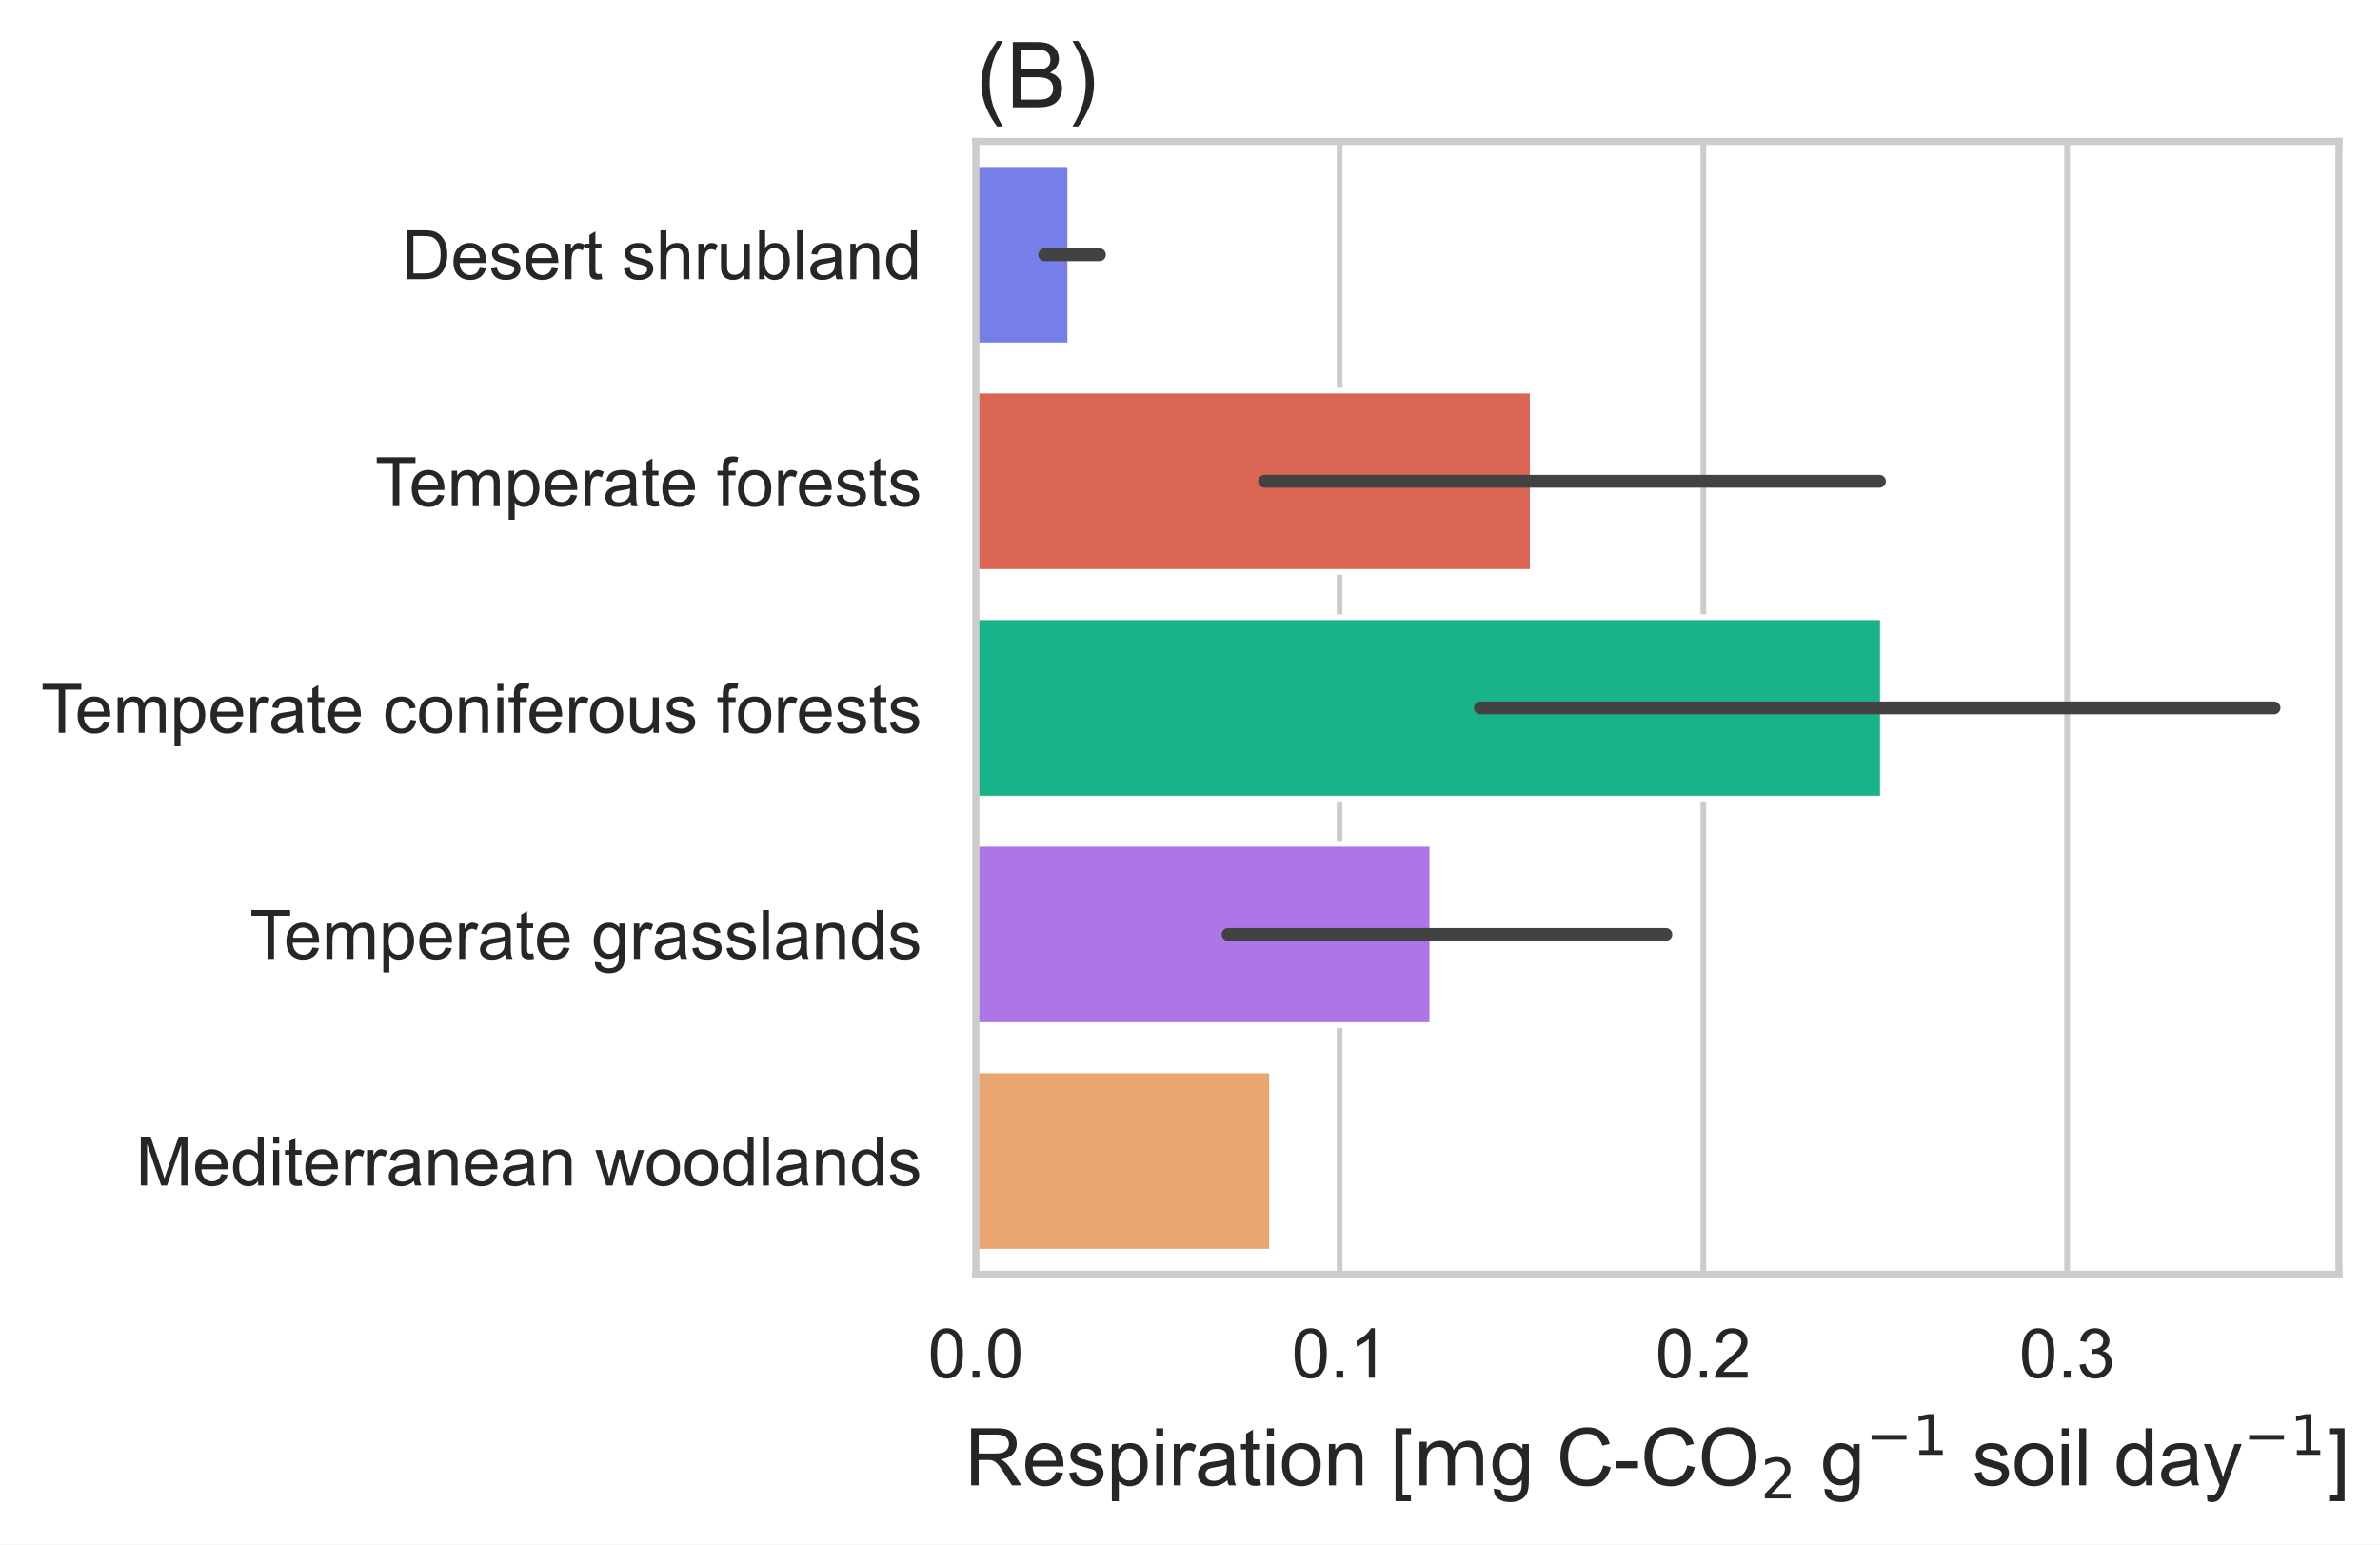
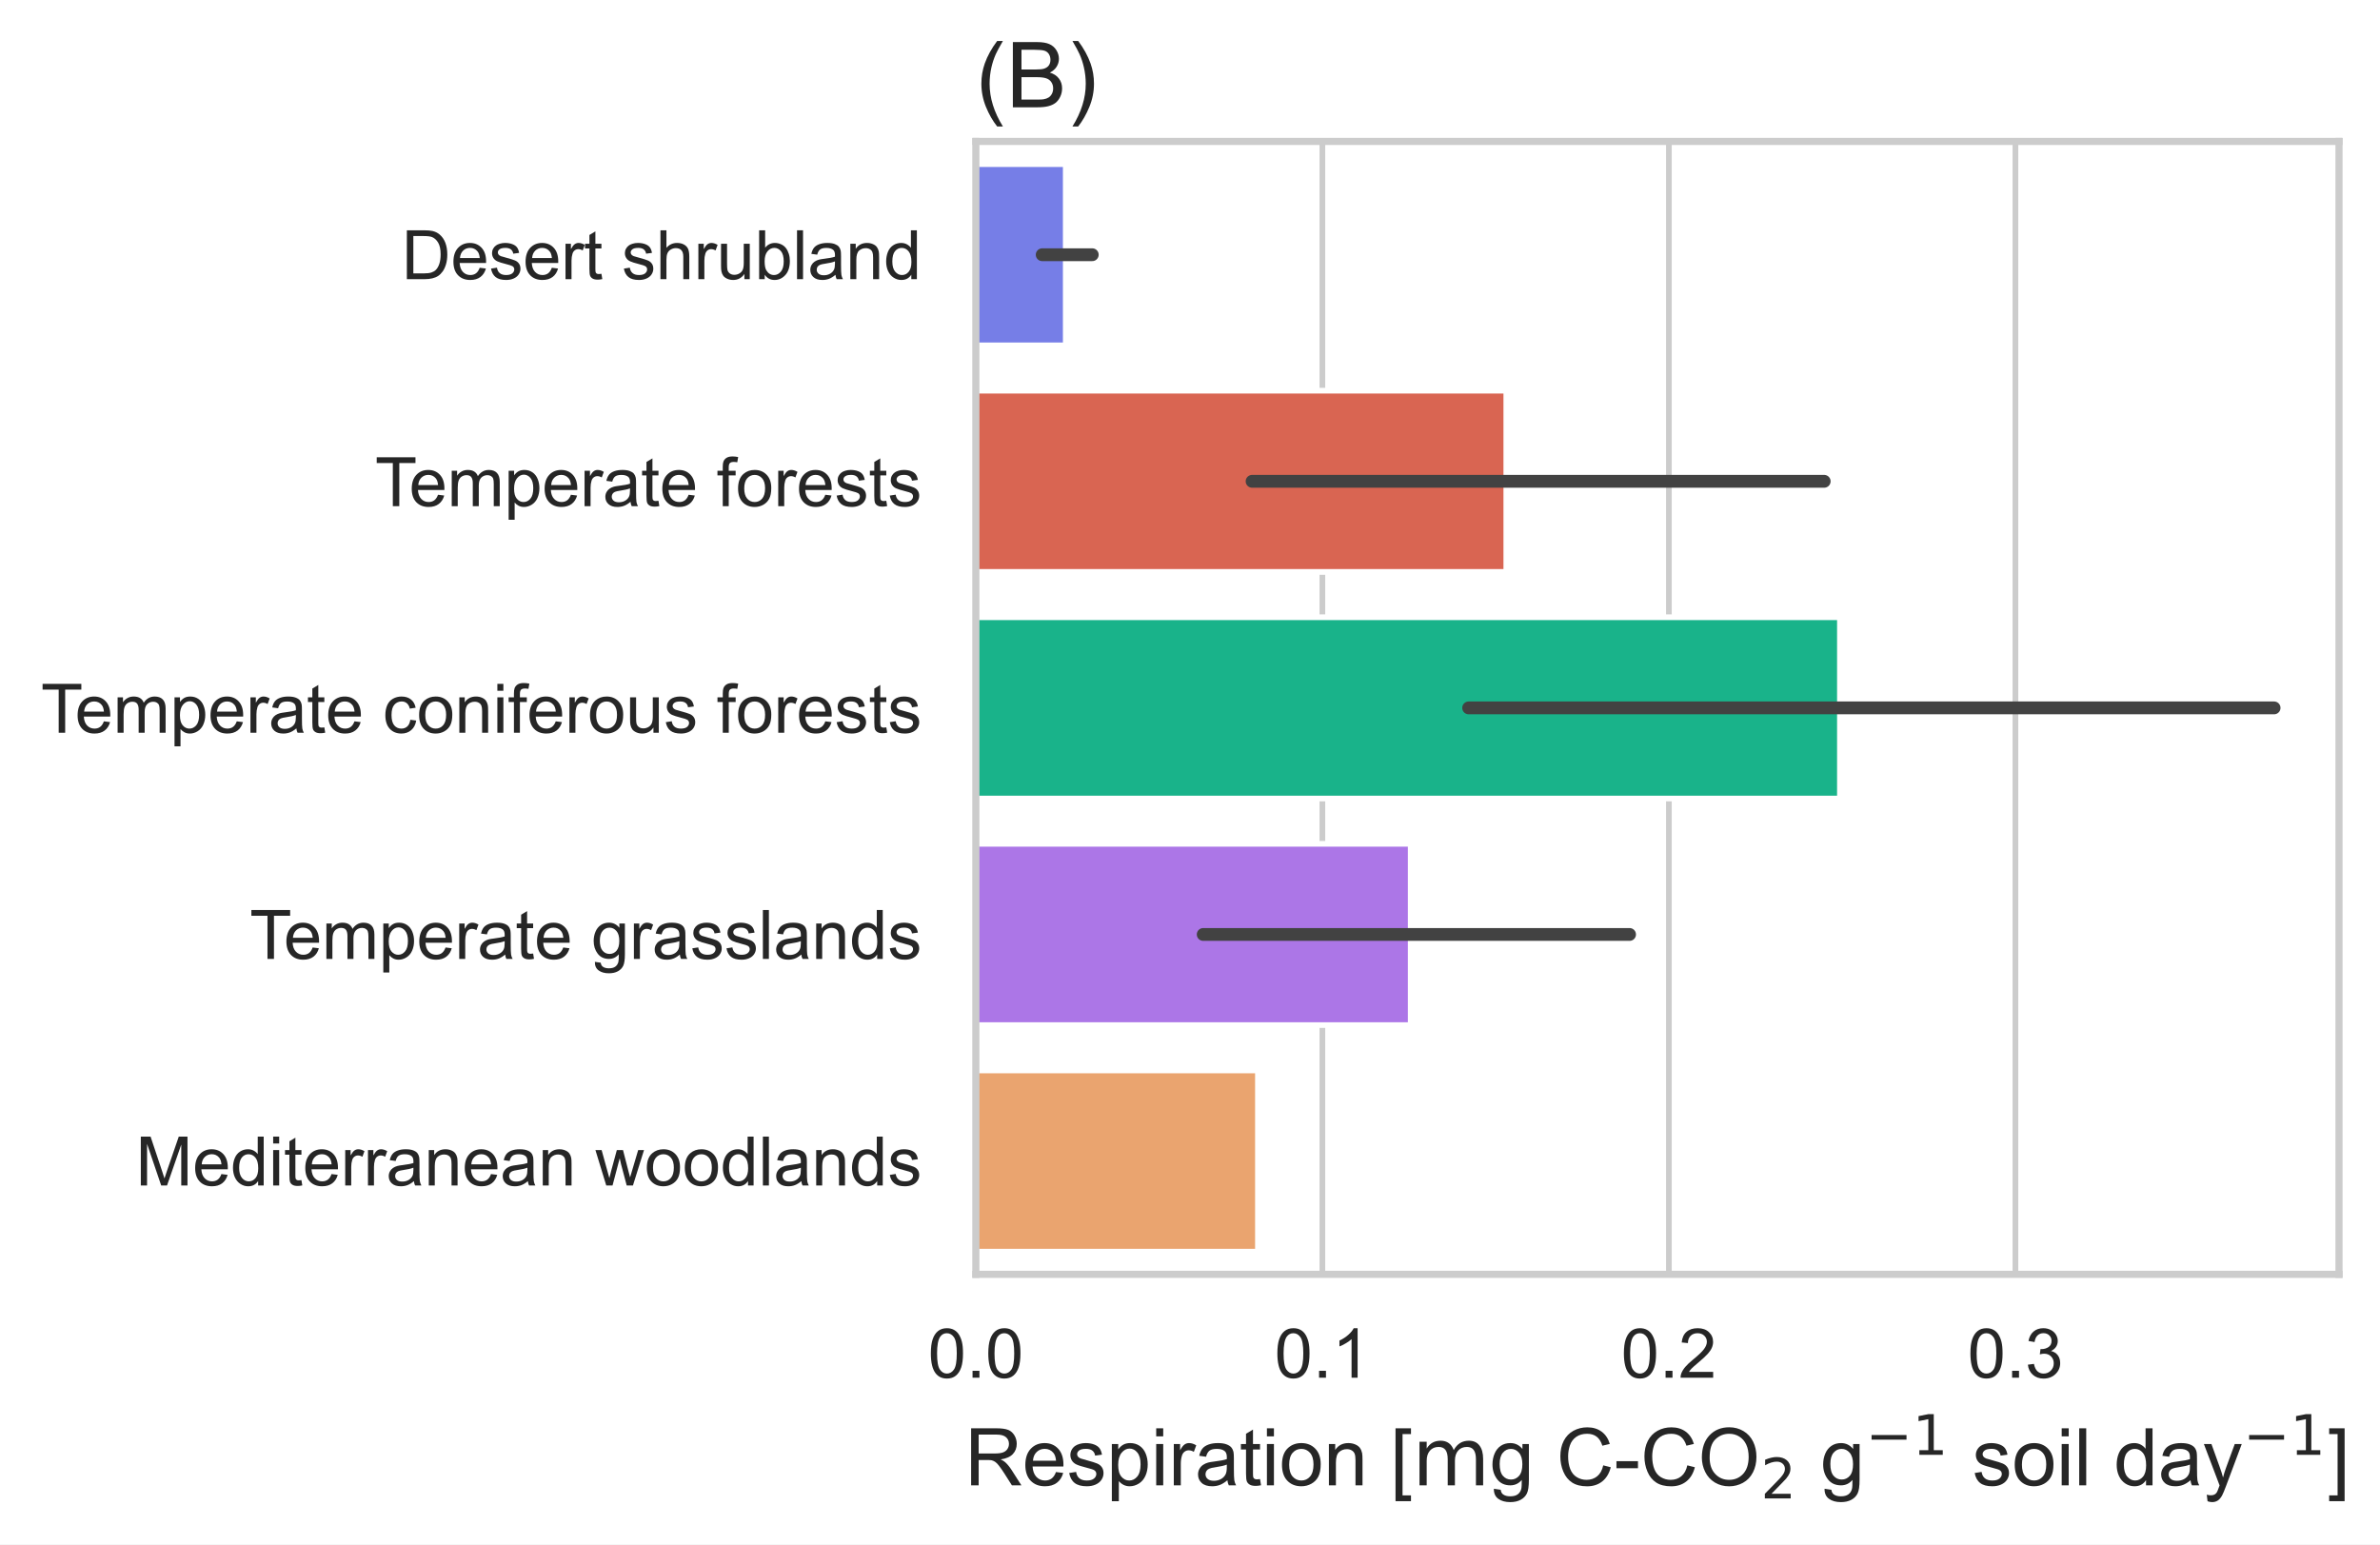
<svg xmlns="http://www.w3.org/2000/svg" xmlns:xlink="http://www.w3.org/1999/xlink" width="418.081pt" height="271.313pt" viewBox="0 0 418.081 271.313" version="1.1">
  <defs>
    <style type="text/css">*{stroke-linejoin: round; stroke-linecap: butt}</style>
  </defs>
  <g id="figure_1">
    <g id="patch_1">
      <path d="M -0 271.313  L 418.081 271.313  L 418.081 0  L -0 0  z " style="fill: #ffffff" />
    </g>
    <g id="axes_1">
      <g id="patch_2">
        <path d="M 171.423 223.868  L 410.881 223.868  L 410.881 24.848  L 171.423 24.848  z " style="fill: #ffffff" />
      </g>
      <g id="matplotlib.axis_1">
        <g id="xtick_1">
          <g id="line2d_1">
-             <path d="M 171.423 223.868  L 171.423 24.848  " clip-path="url(#p575d3b50d4)" style="fill: none; stroke: #cccccc; stroke-linecap: round" />
+             <path d="M 171.423 223.868  L 171.423 24.848  " clip-path="url(#p16a6d8fdc5)" style="fill: none; stroke: #cccccc; stroke-linecap: round" />
          </g>
          <g id="text_1">
            <g style="fill: #262626" transform="translate(163.0136 242.0285) scale(0.121 -0.121)">
              <defs>
                <path id="ArialMT-30" d="M 266 2259  Q 266 3072 433 3567  Q 600 4063 929 4331  Q 1259 4600 1759 4600  Q 2128 4600 2406 4451  Q 2684 4303 2865 4023  Q 3047 3744 3150 3342  Q 3253 2941 3253 2259  Q 3253 1453 3087 958  Q 2922 463 2592 192  Q 2263 -78 1759 -78  Q 1097 -78 719 397  Q 266 969 266 2259  z M 844 2259  Q 844 1131 1108 757  Q 1372 384 1759 384  Q 2147 384 2411 759  Q 2675 1134 2675 2259  Q 2675 3391 2411 3762  Q 2147 4134 1753 4134  Q 1366 4134 1134 3806  Q 844 3388 844 2259  z " transform="scale(0.015625)" />
                <path id="ArialMT-2e" d="M 581 0  L 581 641  L 1222 641  L 1222 0  L 581 0  z " transform="scale(0.015625)" />
              </defs>
              <use xlink:href="#ArialMT-30" />
              <use xlink:href="#ArialMT-2e" transform="translate(55.61523 0)" />
              <use xlink:href="#ArialMT-30" transform="translate(83.39844 0)" />
            </g>
          </g>
        </g>
        <g id="xtick_2">
          <g id="line2d_2">
-             <path d="M 235.321 223.868  L 235.321 24.848  " clip-path="url(#p575d3b50d4)" style="fill: none; stroke: #cccccc; stroke-linecap: round" />
+             <path d="M 232.295 223.868  L 232.295 24.848  " clip-path="url(#p16a6d8fdc5)" style="fill: none; stroke: #cccccc; stroke-linecap: round" />
          </g>
          <g id="text_2">
-             <g style="fill: #262626" transform="translate(226.9112 242.0285) scale(0.121 -0.121)">
+             <g style="fill: #262626" transform="translate(223.8852 242.0285) scale(0.121 -0.121)">
              <defs>
                <path id="ArialMT-31" d="M 2384 0  L 1822 0  L 1822 3584  Q 1619 3391 1289 3197  Q 959 3003 697 2906  L 697 3450  Q 1169 3672 1522 3987  Q 1875 4303 2022 4600  L 2384 4600  L 2384 0  z " transform="scale(0.015625)" />
              </defs>
              <use xlink:href="#ArialMT-30" />
              <use xlink:href="#ArialMT-2e" transform="translate(55.61523 0)" />
              <use xlink:href="#ArialMT-31" transform="translate(83.39844 0)" />
            </g>
          </g>
        </g>
        <g id="xtick_3">
          <g id="line2d_3">
-             <path d="M 299.218 223.868  L 299.218 24.848  " clip-path="url(#p575d3b50d4)" style="fill: none; stroke: #cccccc; stroke-linecap: round" />
+             <path d="M 293.166 223.868  L 293.166 24.848  " clip-path="url(#p16a6d8fdc5)" style="fill: none; stroke: #cccccc; stroke-linecap: round" />
          </g>
          <g id="text_3">
-             <g style="fill: #262626" transform="translate(290.8088 242.0285) scale(0.121 -0.121)">
+             <g style="fill: #262626" transform="translate(284.7569 242.0285) scale(0.121 -0.121)">
              <defs>
                <path id="ArialMT-32" d="M 3222 541  L 3222 0  L 194 0  Q 188 203 259 391  Q 375 700 629 1000  Q 884 1300 1366 1694  Q 2113 2306 2375 2664  Q 2638 3022 2638 3341  Q 2638 3675 2398 3904  Q 2159 4134 1775 4134  Q 1369 4134 1125 3890  Q 881 3647 878 3216  L 300 3275  Q 359 3922 746 4261  Q 1134 4600 1788 4600  Q 2447 4600 2831 4234  Q 3216 3869 3216 3328  Q 3216 3053 3103 2787  Q 2991 2522 2730 2228  Q 2469 1934 1863 1422  Q 1356 997 1212 845  Q 1069 694 975 541  L 3222 541  z " transform="scale(0.015625)" />
              </defs>
              <use xlink:href="#ArialMT-30" />
              <use xlink:href="#ArialMT-2e" transform="translate(55.61523 0)" />
              <use xlink:href="#ArialMT-32" transform="translate(83.39844 0)" />
            </g>
          </g>
        </g>
        <g id="xtick_4">
          <g id="line2d_4">
-             <path d="M 363.116 223.868  L 363.116 24.848  " clip-path="url(#p575d3b50d4)" style="fill: none; stroke: #cccccc; stroke-linecap: round" />
+             <path d="M 354.038 223.868  L 354.038 24.848  " clip-path="url(#p16a6d8fdc5)" style="fill: none; stroke: #cccccc; stroke-linecap: round" />
          </g>
          <g id="text_4">
-             <g style="fill: #262626" transform="translate(354.7064 242.0285) scale(0.121 -0.121)">
+             <g style="fill: #262626" transform="translate(345.6285 242.0285) scale(0.121 -0.121)">
              <defs>
                <path id="ArialMT-33" d="M 269 1209  L 831 1284  Q 928 806 1161 595  Q 1394 384 1728 384  Q 2125 384 2398 659  Q 2672 934 2672 1341  Q 2672 1728 2419 1979  Q 2166 2231 1775 2231  Q 1616 2231 1378 2169  L 1441 2663  Q 1497 2656 1531 2656  Q 1891 2656 2178 2843  Q 2466 3031 2466 3422  Q 2466 3731 2256 3934  Q 2047 4138 1716 4138  Q 1388 4138 1169 3931  Q 950 3725 888 3313  L 325 3413  Q 428 3978 793 4289  Q 1159 4600 1703 4600  Q 2078 4600 2393 4439  Q 2709 4278 2876 4000  Q 3044 3722 3044 3409  Q 3044 3113 2884 2869  Q 2725 2625 2413 2481  Q 2819 2388 3044 2092  Q 3269 1797 3269 1353  Q 3269 753 2831 336  Q 2394 -81 1725 -81  Q 1122 -81 723 278  Q 325 638 269 1209  z " transform="scale(0.015625)" />
              </defs>
              <use xlink:href="#ArialMT-30" />
              <use xlink:href="#ArialMT-2e" transform="translate(55.61523 0)" />
              <use xlink:href="#ArialMT-33" transform="translate(83.39844 0)" />
            </g>
          </g>
        </g>
        <g id="text_5">
          <g style="fill: #262626" transform="translate(169.4921 261.0333) scale(0.14 -0.14)">
            <defs>
              <path id="ArialMT-52" d="M 503 0  L 503 4581  L 2534 4581  Q 3147 4581 3465 4457  Q 3784 4334 3975 4021  Q 4166 3709 4166 3331  Q 4166 2844 3850 2509  Q 3534 2175 2875 2084  Q 3116 1969 3241 1856  Q 3506 1613 3744 1247  L 4541 0  L 3778 0  L 3172 953  Q 2906 1366 2734 1584  Q 2563 1803 2427 1890  Q 2291 1978 2150 2013  Q 2047 2034 1813 2034  L 1109 2034  L 1109 0  L 503 0  z M 1109 2559  L 2413 2559  Q 2828 2559 3062 2645  Q 3297 2731 3419 2920  Q 3541 3109 3541 3331  Q 3541 3656 3305 3865  Q 3069 4075 2559 4075  L 1109 4075  L 1109 2559  z " transform="scale(0.015625)" />
              <path id="ArialMT-65" d="M 2694 1069  L 3275 997  Q 3138 488 2766 206  Q 2394 -75 1816 -75  Q 1088 -75 661 373  Q 234 822 234 1631  Q 234 2469 665 2931  Q 1097 3394 1784 3394  Q 2450 3394 2872 2941  Q 3294 2488 3294 1666  Q 3294 1616 3291 1516  L 816 1516  Q 847 969 1125 678  Q 1403 388 1819 388  Q 2128 388 2347 550  Q 2566 713 2694 1069  z M 847 1978  L 2700 1978  Q 2663 2397 2488 2606  Q 2219 2931 1791 2931  Q 1403 2931 1139 2672  Q 875 2413 847 1978  z " transform="scale(0.015625)" />
              <path id="ArialMT-73" d="M 197 991  L 753 1078  Q 800 744 1014 566  Q 1228 388 1613 388  Q 2000 388 2187 545  Q 2375 703 2375 916  Q 2375 1106 2209 1216  Q 2094 1291 1634 1406  Q 1016 1563 777 1677  Q 538 1791 414 1992  Q 291 2194 291 2438  Q 291 2659 392 2848  Q 494 3038 669 3163  Q 800 3259 1026 3326  Q 1253 3394 1513 3394  Q 1903 3394 2198 3281  Q 2494 3169 2634 2976  Q 2775 2784 2828 2463  L 2278 2388  Q 2241 2644 2061 2787  Q 1881 2931 1553 2931  Q 1166 2931 1000 2803  Q 834 2675 834 2503  Q 834 2394 903 2306  Q 972 2216 1119 2156  Q 1203 2125 1616 2013  Q 2213 1853 2448 1751  Q 2684 1650 2818 1456  Q 2953 1263 2953 975  Q 2953 694 2789 445  Q 2625 197 2315 61  Q 2006 -75 1616 -75  Q 969 -75 630 194  Q 291 463 197 991  z " transform="scale(0.015625)" />
              <path id="ArialMT-70" d="M 422 -1272  L 422 3319  L 934 3319  L 934 2888  Q 1116 3141 1344 3267  Q 1572 3394 1897 3394  Q 2322 3394 2647 3175  Q 2972 2956 3137 2557  Q 3303 2159 3303 1684  Q 3303 1175 3120 767  Q 2938 359 2589 142  Q 2241 -75 1856 -75  Q 1575 -75 1351 44  Q 1128 163 984 344  L 984 -1272  L 422 -1272  z M 931 1641  Q 931 1000 1190 694  Q 1450 388 1819 388  Q 2194 388 2461 705  Q 2728 1022 2728 1688  Q 2728 2322 2467 2637  Q 2206 2953 1844 2953  Q 1484 2953 1207 2617  Q 931 2281 931 1641  z " transform="scale(0.015625)" />
              <path id="ArialMT-69" d="M 425 3934  L 425 4581  L 988 4581  L 988 3934  L 425 3934  z M 425 0  L 425 3319  L 988 3319  L 988 0  L 425 0  z " transform="scale(0.015625)" />
              <path id="ArialMT-72" d="M 416 0  L 416 3319  L 922 3319  L 922 2816  Q 1116 3169 1280 3281  Q 1444 3394 1641 3394  Q 1925 3394 2219 3213  L 2025 2691  Q 1819 2813 1613 2813  Q 1428 2813 1281 2702  Q 1134 2591 1072 2394  Q 978 2094 978 1738  L 978 0  L 416 0  z " transform="scale(0.015625)" />
              <path id="ArialMT-61" d="M 2588 409  Q 2275 144 1986 34  Q 1697 -75 1366 -75  Q 819 -75 525 192  Q 231 459 231 875  Q 231 1119 342 1320  Q 453 1522 633 1644  Q 813 1766 1038 1828  Q 1203 1872 1538 1913  Q 2219 1994 2541 2106  Q 2544 2222 2544 2253  Q 2544 2597 2384 2738  Q 2169 2928 1744 2928  Q 1347 2928 1158 2789  Q 969 2650 878 2297  L 328 2372  Q 403 2725 575 2942  Q 747 3159 1072 3276  Q 1397 3394 1825 3394  Q 2250 3394 2515 3294  Q 2781 3194 2906 3042  Q 3031 2891 3081 2659  Q 3109 2516 3109 2141  L 3109 1391  Q 3109 606 3145 398  Q 3181 191 3288 0  L 2700 0  Q 2613 175 2588 409  z M 2541 1666  Q 2234 1541 1622 1453  Q 1275 1403 1131 1340  Q 988 1278 909 1158  Q 831 1038 831 891  Q 831 666 1001 516  Q 1172 366 1500 366  Q 1825 366 2078 508  Q 2331 650 2450 897  Q 2541 1088 2541 1459  L 2541 1666  z " transform="scale(0.015625)" />
              <path id="ArialMT-74" d="M 1650 503  L 1731 6  Q 1494 -44 1306 -44  Q 1000 -44 831 53  Q 663 150 594 308  Q 525 466 525 972  L 525 2881  L 113 2881  L 113 3319  L 525 3319  L 525 4141  L 1084 4478  L 1084 3319  L 1650 3319  L 1650 2881  L 1084 2881  L 1084 941  Q 1084 700 1114 631  Q 1144 563 1211 522  Q 1278 481 1403 481  Q 1497 481 1650 503  z " transform="scale(0.015625)" />
              <path id="ArialMT-6f" d="M 213 1659  Q 213 2581 725 3025  Q 1153 3394 1769 3394  Q 2453 3394 2887 2945  Q 3322 2497 3322 1706  Q 3322 1066 3130 698  Q 2938 331 2570 128  Q 2203 -75 1769 -75  Q 1072 -75 642 372  Q 213 819 213 1659  z M 791 1659  Q 791 1022 1069 705  Q 1347 388 1769 388  Q 2188 388 2466 706  Q 2744 1025 2744 1678  Q 2744 2294 2464 2611  Q 2184 2928 1769 2928  Q 1347 2928 1069 2612  Q 791 2297 791 1659  z " transform="scale(0.015625)" />
              <path id="ArialMT-6e" d="M 422 0  L 422 3319  L 928 3319  L 928 2847  Q 1294 3394 1984 3394  Q 2284 3394 2536 3286  Q 2788 3178 2913 3003  Q 3038 2828 3088 2588  Q 3119 2431 3119 2041  L 3119 0  L 2556 0  L 2556 2019  Q 2556 2363 2490 2533  Q 2425 2703 2258 2804  Q 2091 2906 1866 2906  Q 1506 2906 1245 2678  Q 984 2450 984 1813  L 984 0  L 422 0  z " transform="scale(0.015625)" />
              <path id="ArialMT-20" transform="scale(0.015625)" />
              <path id="ArialMT-5b" d="M 434 -1272  L 434 4581  L 1675 4581  L 1675 4116  L 997 4116  L 997 -806  L 1675 -806  L 1675 -1272  L 434 -1272  z " transform="scale(0.015625)" />
              <path id="DejaVuSans-6d" d="M 3328 2828  Q 3544 3216 3844 3400  Q 4144 3584 4550 3584  Q 5097 3584 5394 3201  Q 5691 2819 5691 2113  L 5691 0  L 5113 0  L 5113 2094  Q 5113 2597 4934 2840  Q 4756 3084 4391 3084  Q 3944 3084 3684 2787  Q 3425 2491 3425 1978  L 3425 0  L 2847 0  L 2847 2094  Q 2847 2600 2669 2842  Q 2491 3084 2119 3084  Q 1678 3084 1418 2786  Q 1159 2488 1159 1978  L 1159 0  L 581 0  L 581 3500  L 1159 3500  L 1159 2956  Q 1356 3278 1631 3431  Q 1906 3584 2284 3584  Q 2666 3584 2933 3390  Q 3200 3197 3328 2828  z " transform="scale(0.015625)" />
              <path id="ArialMT-67" d="M 319 -275  L 866 -356  Q 900 -609 1056 -725  Q 1266 -881 1628 -881  Q 2019 -881 2231 -725  Q 2444 -569 2519 -288  Q 2563 -116 2559 434  Q 2191 0 1641 0  Q 956 0 581 494  Q 206 988 206 1678  Q 206 2153 378 2554  Q 550 2956 876 3175  Q 1203 3394 1644 3394  Q 2231 3394 2613 2919  L 2613 3319  L 3131 3319  L 3131 450  Q 3131 -325 2973 -648  Q 2816 -972 2473 -1159  Q 2131 -1347 1631 -1347  Q 1038 -1347 672 -1080  Q 306 -813 319 -275  z M 784 1719  Q 784 1066 1043 766  Q 1303 466 1694 466  Q 2081 466 2343 764  Q 2606 1063 2606 1700  Q 2606 2309 2336 2618  Q 2066 2928 1684 2928  Q 1309 2928 1046 2623  Q 784 2319 784 1719  z " transform="scale(0.015625)" />
              <path id="ArialMT-43" d="M 3763 1606  L 4369 1453  Q 4178 706 3683 314  Q 3188 -78 2472 -78  Q 1731 -78 1267 223  Q 803 525 561 1097  Q 319 1669 319 2325  Q 319 3041 592 3573  Q 866 4106 1370 4382  Q 1875 4659 2481 4659  Q 3169 4659 3637 4309  Q 4106 3959 4291 3325  L 3694 3184  Q 3534 3684 3231 3912  Q 2928 4141 2469 4141  Q 1941 4141 1586 3887  Q 1231 3634 1087 3207  Q 944 2781 944 2328  Q 944 1744 1114 1308  Q 1284 872 1643 656  Q 2003 441 2422 441  Q 2931 441 3284 734  Q 3638 1028 3763 1606  z " transform="scale(0.015625)" />
              <path id="ArialMT-2d" d="M 203 1375  L 203 1941  L 1931 1941  L 1931 1375  L 203 1375  z " transform="scale(0.015625)" />
              <path id="ArialMT-4f" d="M 309 2231  Q 309 3372 921 4017  Q 1534 4663 2503 4663  Q 3138 4663 3647 4359  Q 4156 4056 4423 3514  Q 4691 2972 4691 2284  Q 4691 1588 4409 1038  Q 4128 488 3612 205  Q 3097 -78 2500 -78  Q 1853 -78 1343 234  Q 834 547 571 1087  Q 309 1628 309 2231  z M 934 2222  Q 934 1394 1379 917  Q 1825 441 2497 441  Q 3181 441 3623 922  Q 4066 1403 4066 2288  Q 4066 2847 3877 3264  Q 3688 3681 3323 3911  Q 2959 4141 2506 4141  Q 1863 4141 1398 3698  Q 934 3256 934 2222  z " transform="scale(0.015625)" />
              <path id="DejaVuSans-32" d="M 1228 531  L 3431 531  L 3431 0  L 469 0  L 469 531  Q 828 903 1448 1529  Q 2069 2156 2228 2338  Q 2531 2678 2651 2914  Q 2772 3150 2772 3378  Q 2772 3750 2511 3984  Q 2250 4219 1831 4219  Q 1534 4219 1204 4116  Q 875 4013 500 3803  L 500 4441  Q 881 4594 1212 4672  Q 1544 4750 1819 4750  Q 2544 4750 2975 4387  Q 3406 4025 3406 3419  Q 3406 3131 3298 2873  Q 3191 2616 2906 2266  Q 2828 2175 2409 1742  Q 1991 1309 1228 531  z " transform="scale(0.015625)" />
              <path id="DejaVuSans-2212" d="M 678 2272  L 4684 2272  L 4684 1741  L 678 1741  L 678 2272  z " transform="scale(0.015625)" />
              <path id="DejaVuSans-31" d="M 794 531  L 1825 531  L 1825 4091  L 703 3866  L 703 4441  L 1819 4666  L 2450 4666  L 2450 531  L 3481 531  L 3481 0  L 794 0  L 794 531  z " transform="scale(0.015625)" />
              <path id="ArialMT-6c" d="M 409 0  L 409 4581  L 972 4581  L 972 0  L 409 0  z " transform="scale(0.015625)" />
              <path id="ArialMT-64" d="M 2575 0  L 2575 419  Q 2259 -75 1647 -75  Q 1250 -75 917 144  Q 584 363 401 755  Q 219 1147 219 1656  Q 219 2153 384 2558  Q 550 2963 881 3178  Q 1213 3394 1622 3394  Q 1922 3394 2156 3267  Q 2391 3141 2538 2938  L 2538 4581  L 3097 4581  L 3097 0  L 2575 0  z M 797 1656  Q 797 1019 1065 703  Q 1334 388 1700 388  Q 2069 388 2326 689  Q 2584 991 2584 1609  Q 2584 2291 2321 2609  Q 2059 2928 1675 2928  Q 1300 2928 1048 2622  Q 797 2316 797 1656  z " transform="scale(0.015625)" />
              <path id="ArialMT-79" d="M 397 -1278  L 334 -750  Q 519 -800 656 -800  Q 844 -800 956 -737  Q 1069 -675 1141 -563  Q 1194 -478 1313 -144  Q 1328 -97 1363 -6  L 103 3319  L 709 3319  L 1400 1397  Q 1534 1031 1641 628  Q 1738 1016 1872 1384  L 2581 3319  L 3144 3319  L 1881 -56  Q 1678 -603 1566 -809  Q 1416 -1088 1222 -1217  Q 1028 -1347 759 -1347  Q 597 -1347 397 -1278  z " transform="scale(0.015625)" />
              <path id="ArialMT-5d" d="M 1363 -1272  L 122 -1272  L 122 -806  L 800 -806  L 800 4116  L 122 4116  L 122 4581  L 1363 4581  L 1363 -1272  z " transform="scale(0.015625)" />
            </defs>
            <use xlink:href="#ArialMT-52" transform="translate(0 0.684375)" />
            <use xlink:href="#ArialMT-65" transform="translate(72.2168 0.684375)" />
            <use xlink:href="#ArialMT-73" transform="translate(127.832 0.684375)" />
            <use xlink:href="#ArialMT-70" transform="translate(177.832 0.684375)" />
            <use xlink:href="#ArialMT-69" transform="translate(233.4473 0.684375)" />
            <use xlink:href="#ArialMT-72" transform="translate(255.6641 0.684375)" />
            <use xlink:href="#ArialMT-61" transform="translate(288.9648 0.684375)" />
            <use xlink:href="#ArialMT-74" transform="translate(344.5801 0.684375)" />
            <use xlink:href="#ArialMT-69" transform="translate(372.3633 0.684375)" />
            <use xlink:href="#ArialMT-6f" transform="translate(394.5801 0.684375)" />
            <use xlink:href="#ArialMT-6e" transform="translate(450.1953 0.684375)" />
            <use xlink:href="#ArialMT-20" transform="translate(505.8105 0.684375)" />
            <use xlink:href="#ArialMT-5b" transform="translate(533.5938 0.684375)" />
            <use xlink:href="#DejaVuSans-6d" transform="translate(561.377 0.684375)" />
            <use xlink:href="#ArialMT-67" transform="translate(658.7891 0.684375)" />
            <use xlink:href="#ArialMT-20" transform="translate(714.4043 0.684375)" />
            <use xlink:href="#ArialMT-43" transform="translate(742.1875 0.684375)" />
            <use xlink:href="#ArialMT-2d" transform="translate(814.4043 0.684375)" />
            <use xlink:href="#ArialMT-43" transform="translate(847.7051 0.684375)" />
            <use xlink:href="#ArialMT-4f" transform="translate(919.9219 0.684375)" />
            <use xlink:href="#DejaVuSans-32" transform="translate(998.6621 -15.72188) scale(0.7)" />
            <use xlink:href="#ArialMT-20" transform="translate(1045.933 0.684375)" />
            <use xlink:href="#ArialMT-67" transform="translate(1073.716 0.684375)" />
            <use xlink:href="#DejaVuSans-2212" transform="translate(1130.288 38.96563) scale(0.7)" />
            <use xlink:href="#DejaVuSans-31" transform="translate(1188.94 38.96563) scale(0.7)" />
            <use xlink:href="#ArialMT-20" transform="translate(1236.211 0.684375)" />
            <use xlink:href="#ArialMT-73" transform="translate(1263.994 0.684375)" />
            <use xlink:href="#ArialMT-6f" transform="translate(1313.994 0.684375)" />
            <use xlink:href="#ArialMT-69" transform="translate(1369.609 0.684375)" />
            <use xlink:href="#ArialMT-6c" transform="translate(1391.826 0.684375)" />
            <use xlink:href="#ArialMT-20" transform="translate(1414.043 0.684375)" />
            <use xlink:href="#ArialMT-64" transform="translate(1441.826 0.684375)" />
            <use xlink:href="#ArialMT-61" transform="translate(1497.441 0.684375)" />
            <use xlink:href="#ArialMT-79" transform="translate(1553.057 0.684375)" />
            <use xlink:href="#DejaVuSans-2212" transform="translate(1604.014 38.96563) scale(0.7)" />
            <use xlink:href="#DejaVuSans-31" transform="translate(1662.666 38.96563) scale(0.7)" />
            <use xlink:href="#ArialMT-5d" transform="translate(1709.937 0.684375)" />
          </g>
        </g>
      </g>
      <g id="matplotlib.axis_2">
        <g id="ytick_1">
          <g id="text_6">
            <g style="fill: #262626" transform="translate(70.54688 49.04419) scale(0.12 -0.12)">
              <defs>
                <path id="ArialMT-44" d="M 494 0  L 494 4581  L 2072 4581  Q 2606 4581 2888 4516  Q 3281 4425 3559 4188  Q 3922 3881 4101 3404  Q 4281 2928 4281 2316  Q 4281 1794 4159 1391  Q 4038 988 3847 723  Q 3656 459 3429 307  Q 3203 156 2883 78  Q 2563 0 2147 0  L 494 0  z M 1100 541  L 2078 541  Q 2531 541 2789 625  Q 3047 709 3200 863  Q 3416 1078 3536 1442  Q 3656 1806 3656 2325  Q 3656 3044 3420 3430  Q 3184 3816 2847 3947  Q 2603 4041 2063 4041  L 1100 4041  L 1100 541  z " transform="scale(0.015625)" />
                <path id="ArialMT-68" d="M 422 0  L 422 4581  L 984 4581  L 984 2938  Q 1378 3394 1978 3394  Q 2347 3394 2619 3248  Q 2891 3103 3008 2847  Q 3125 2591 3125 2103  L 3125 0  L 2563 0  L 2563 2103  Q 2563 2525 2380 2717  Q 2197 2909 1863 2909  Q 1613 2909 1392 2779  Q 1172 2650 1078 2428  Q 984 2206 984 1816  L 984 0  L 422 0  z " transform="scale(0.015625)" />
                <path id="ArialMT-75" d="M 2597 0  L 2597 488  Q 2209 -75 1544 -75  Q 1250 -75 995 37  Q 741 150 617 320  Q 494 491 444 738  Q 409 903 409 1263  L 409 3319  L 972 3319  L 972 1478  Q 972 1038 1006 884  Q 1059 663 1231 536  Q 1403 409 1656 409  Q 1909 409 2131 539  Q 2353 669 2445 892  Q 2538 1116 2538 1541  L 2538 3319  L 3100 3319  L 3100 0  L 2597 0  z " transform="scale(0.015625)" />
                <path id="ArialMT-62" d="M 941 0  L 419 0  L 419 4581  L 981 4581  L 981 2947  Q 1338 3394 1891 3394  Q 2197 3394 2470 3270  Q 2744 3147 2920 2923  Q 3097 2700 3197 2384  Q 3297 2069 3297 1709  Q 3297 856 2875 390  Q 2453 -75 1863 -75  Q 1275 -75 941 416  L 941 0  z M 934 1684  Q 934 1088 1097 822  Q 1363 388 1816 388  Q 2184 388 2453 708  Q 2722 1028 2722 1663  Q 2722 2313 2464 2622  Q 2206 2931 1841 2931  Q 1472 2931 1203 2611  Q 934 2291 934 1684  z " transform="scale(0.015625)" />
              </defs>
              <use xlink:href="#ArialMT-44" />
              <use xlink:href="#ArialMT-65" transform="translate(72.2168 0)" />
              <use xlink:href="#ArialMT-73" transform="translate(127.832 0)" />
              <use xlink:href="#ArialMT-65" transform="translate(177.832 0)" />
              <use xlink:href="#ArialMT-72" transform="translate(233.4473 0)" />
              <use xlink:href="#ArialMT-74" transform="translate(266.748 0)" />
              <use xlink:href="#ArialMT-20" transform="translate(294.5312 0)" />
              <use xlink:href="#ArialMT-73" transform="translate(322.3145 0)" />
              <use xlink:href="#ArialMT-68" transform="translate(372.3145 0)" />
              <use xlink:href="#ArialMT-72" transform="translate(427.9297 0)" />
              <use xlink:href="#ArialMT-75" transform="translate(461.2305 0)" />
              <use xlink:href="#ArialMT-62" transform="translate(516.8457 0)" />
              <use xlink:href="#ArialMT-6c" transform="translate(572.4609 0)" />
              <use xlink:href="#ArialMT-61" transform="translate(594.6777 0)" />
              <use xlink:href="#ArialMT-6e" transform="translate(650.293 0)" />
              <use xlink:href="#ArialMT-64" transform="translate(705.9082 0)" />
            </g>
          </g>
        </g>
        <g id="ytick_2">
          <g id="text_7">
            <g style="fill: #262626" transform="translate(65.895 88.92131) scale(0.12 -0.12)">
              <defs>
                <path id="ArialMT-54" d="M 1659 0  L 1659 4041  L 150 4041  L 150 4581  L 3781 4581  L 3781 4041  L 2266 4041  L 2266 0  L 1659 0  z " transform="scale(0.015625)" />
                <path id="ArialMT-6d" d="M 422 0  L 422 3319  L 925 3319  L 925 2853  Q 1081 3097 1340 3245  Q 1600 3394 1931 3394  Q 2300 3394 2536 3241  Q 2772 3088 2869 2813  Q 3263 3394 3894 3394  Q 4388 3394 4653 3120  Q 4919 2847 4919 2278  L 4919 0  L 4359 0  L 4359 2091  Q 4359 2428 4304 2576  Q 4250 2725 4106 2815  Q 3963 2906 3769 2906  Q 3419 2906 3187 2673  Q 2956 2441 2956 1928  L 2956 0  L 2394 0  L 2394 2156  Q 2394 2531 2256 2718  Q 2119 2906 1806 2906  Q 1569 2906 1367 2781  Q 1166 2656 1075 2415  Q 984 2175 984 1722  L 984 0  L 422 0  z " transform="scale(0.015625)" />
                <path id="ArialMT-66" d="M 556 0  L 556 2881  L 59 2881  L 59 3319  L 556 3319  L 556 3672  Q 556 4006 616 4169  Q 697 4388 901 4523  Q 1106 4659 1475 4659  Q 1713 4659 2000 4603  L 1916 4113  Q 1741 4144 1584 4144  Q 1328 4144 1222 4034  Q 1116 3925 1116 3625  L 1116 3319  L 1763 3319  L 1763 2881  L 1116 2881  L 1116 0  L 556 0  z " transform="scale(0.015625)" />
              </defs>
              <use xlink:href="#ArialMT-54" />
              <use xlink:href="#ArialMT-65" transform="translate(49.95898 0)" />
              <use xlink:href="#ArialMT-6d" transform="translate(105.5742 0)" />
              <use xlink:href="#ArialMT-70" transform="translate(188.875 0)" />
              <use xlink:href="#ArialMT-65" transform="translate(244.4902 0)" />
              <use xlink:href="#ArialMT-72" transform="translate(300.1055 0)" />
              <use xlink:href="#ArialMT-61" transform="translate(333.4062 0)" />
              <use xlink:href="#ArialMT-74" transform="translate(389.0215 0)" />
              <use xlink:href="#ArialMT-65" transform="translate(416.8047 0)" />
              <use xlink:href="#ArialMT-20" transform="translate(472.4199 0)" />
              <use xlink:href="#ArialMT-66" transform="translate(500.2031 0)" />
              <use xlink:href="#ArialMT-6f" transform="translate(527.9863 0)" />
              <use xlink:href="#ArialMT-72" transform="translate(583.6016 0)" />
              <use xlink:href="#ArialMT-65" transform="translate(616.9023 0)" />
              <use xlink:href="#ArialMT-73" transform="translate(672.5176 0)" />
              <use xlink:href="#ArialMT-74" transform="translate(722.5176 0)" />
              <use xlink:href="#ArialMT-73" transform="translate(750.3008 0)" />
            </g>
          </g>
        </g>
        <g id="ytick_3">
          <g id="text_8">
            <g style="fill: #262626" transform="translate(7.2 128.7253) scale(0.12 -0.12)">
              <defs>
                <path id="ArialMT-63" d="M 2588 1216  L 3141 1144  Q 3050 572 2676 248  Q 2303 -75 1759 -75  Q 1078 -75 664 370  Q 250 816 250 1647  Q 250 2184 428 2587  Q 606 2991 970 3192  Q 1334 3394 1763 3394  Q 2303 3394 2647 3120  Q 2991 2847 3088 2344  L 2541 2259  Q 2463 2594 2264 2762  Q 2066 2931 1784 2931  Q 1359 2931 1093 2626  Q 828 2322 828 1663  Q 828 994 1084 691  Q 1341 388 1753 388  Q 2084 388 2306 591  Q 2528 794 2588 1216  z " transform="scale(0.015625)" />
              </defs>
              <use xlink:href="#ArialMT-54" />
              <use xlink:href="#ArialMT-65" transform="translate(49.95898 0)" />
              <use xlink:href="#ArialMT-6d" transform="translate(105.5742 0)" />
              <use xlink:href="#ArialMT-70" transform="translate(188.875 0)" />
              <use xlink:href="#ArialMT-65" transform="translate(244.4902 0)" />
              <use xlink:href="#ArialMT-72" transform="translate(300.1055 0)" />
              <use xlink:href="#ArialMT-61" transform="translate(333.4062 0)" />
              <use xlink:href="#ArialMT-74" transform="translate(389.0215 0)" />
              <use xlink:href="#ArialMT-65" transform="translate(416.8047 0)" />
              <use xlink:href="#ArialMT-20" transform="translate(472.4199 0)" />
              <use xlink:href="#ArialMT-63" transform="translate(500.2031 0)" />
              <use xlink:href="#ArialMT-6f" transform="translate(550.2031 0)" />
              <use xlink:href="#ArialMT-6e" transform="translate(605.8184 0)" />
              <use xlink:href="#ArialMT-69" transform="translate(661.4336 0)" />
              <use xlink:href="#ArialMT-66" transform="translate(683.6504 0)" />
              <use xlink:href="#ArialMT-65" transform="translate(711.4336 0)" />
              <use xlink:href="#ArialMT-72" transform="translate(767.0488 0)" />
              <use xlink:href="#ArialMT-6f" transform="translate(800.3496 0)" />
              <use xlink:href="#ArialMT-75" transform="translate(855.9648 0)" />
              <use xlink:href="#ArialMT-73" transform="translate(911.5801 0)" />
              <use xlink:href="#ArialMT-20" transform="translate(961.5801 0)" />
              <use xlink:href="#ArialMT-66" transform="translate(989.3633 0)" />
              <use xlink:href="#ArialMT-6f" transform="translate(1017.146 0)" />
              <use xlink:href="#ArialMT-72" transform="translate(1072.762 0)" />
              <use xlink:href="#ArialMT-65" transform="translate(1106.062 0)" />
              <use xlink:href="#ArialMT-73" transform="translate(1161.678 0)" />
              <use xlink:href="#ArialMT-74" transform="translate(1211.678 0)" />
              <use xlink:href="#ArialMT-73" transform="translate(1239.461 0)" />
            </g>
          </g>
        </g>
        <g id="ytick_4">
          <g id="text_9">
            <g style="fill: #262626" transform="translate(43.87687 168.4562) scale(0.12 -0.12)">
              <use xlink:href="#ArialMT-54" />
              <use xlink:href="#ArialMT-65" transform="translate(49.95898 0)" />
              <use xlink:href="#ArialMT-6d" transform="translate(105.5742 0)" />
              <use xlink:href="#ArialMT-70" transform="translate(188.875 0)" />
              <use xlink:href="#ArialMT-65" transform="translate(244.4902 0)" />
              <use xlink:href="#ArialMT-72" transform="translate(300.1055 0)" />
              <use xlink:href="#ArialMT-61" transform="translate(333.4062 0)" />
              <use xlink:href="#ArialMT-74" transform="translate(389.0215 0)" />
              <use xlink:href="#ArialMT-65" transform="translate(416.8047 0)" />
              <use xlink:href="#ArialMT-20" transform="translate(472.4199 0)" />
              <use xlink:href="#ArialMT-67" transform="translate(500.2031 0)" />
              <use xlink:href="#ArialMT-72" transform="translate(555.8184 0)" />
              <use xlink:href="#ArialMT-61" transform="translate(589.1191 0)" />
              <use xlink:href="#ArialMT-73" transform="translate(644.7344 0)" />
              <use xlink:href="#ArialMT-73" transform="translate(694.7344 0)" />
              <use xlink:href="#ArialMT-6c" transform="translate(744.7344 0)" />
              <use xlink:href="#ArialMT-61" transform="translate(766.9512 0)" />
              <use xlink:href="#ArialMT-6e" transform="translate(822.5664 0)" />
              <use xlink:href="#ArialMT-64" transform="translate(878.1816 0)" />
              <use xlink:href="#ArialMT-73" transform="translate(933.7969 0)" />
            </g>
          </g>
        </g>
        <g id="ytick_5">
          <g id="text_10">
            <g style="fill: #262626" transform="translate(23.84625 208.2602) scale(0.12 -0.12)">
              <defs>
                <path id="ArialMT-4d" d="M 475 0  L 475 4581  L 1388 4581  L 2472 1338  Q 2622 884 2691 659  Q 2769 909 2934 1394  L 4031 4581  L 4847 4581  L 4847 0  L 4263 0  L 4263 3834  L 2931 0  L 2384 0  L 1059 3900  L 1059 0  L 475 0  z " transform="scale(0.015625)" />
                <path id="ArialMT-77" d="M 1034 0  L 19 3319  L 600 3319  L 1128 1403  L 1325 691  Q 1338 744 1497 1375  L 2025 3319  L 2603 3319  L 3100 1394  L 3266 759  L 3456 1400  L 4025 3319  L 4572 3319  L 3534 0  L 2950 0  L 2422 1988  L 2294 2553  L 1622 0  L 1034 0  z " transform="scale(0.015625)" />
              </defs>
              <use xlink:href="#ArialMT-4d" />
              <use xlink:href="#ArialMT-65" transform="translate(83.30078 0)" />
              <use xlink:href="#ArialMT-64" transform="translate(138.916 0)" />
              <use xlink:href="#ArialMT-69" transform="translate(194.5312 0)" />
              <use xlink:href="#ArialMT-74" transform="translate(216.748 0)" />
              <use xlink:href="#ArialMT-65" transform="translate(244.5312 0)" />
              <use xlink:href="#ArialMT-72" transform="translate(300.1465 0)" />
              <use xlink:href="#ArialMT-72" transform="translate(333.4473 0)" />
              <use xlink:href="#ArialMT-61" transform="translate(366.748 0)" />
              <use xlink:href="#ArialMT-6e" transform="translate(422.3633 0)" />
              <use xlink:href="#ArialMT-65" transform="translate(477.9785 0)" />
              <use xlink:href="#ArialMT-61" transform="translate(533.5938 0)" />
              <use xlink:href="#ArialMT-6e" transform="translate(589.209 0)" />
              <use xlink:href="#ArialMT-20" transform="translate(644.8242 0)" />
              <use xlink:href="#ArialMT-77" transform="translate(672.6074 0)" />
              <use xlink:href="#ArialMT-6f" transform="translate(744.8242 0)" />
              <use xlink:href="#ArialMT-6f" transform="translate(800.4395 0)" />
              <use xlink:href="#ArialMT-64" transform="translate(856.0547 0)" />
              <use xlink:href="#ArialMT-6c" transform="translate(911.6699 0)" />
              <use xlink:href="#ArialMT-61" transform="translate(933.8867 0)" />
              <use xlink:href="#ArialMT-6e" transform="translate(989.502 0)" />
              <use xlink:href="#ArialMT-64" transform="translate(1045.117 0)" />
              <use xlink:href="#ArialMT-73" transform="translate(1100.732 0)" />
            </g>
          </g>
        </g>
      </g>
      <g id="patch_3">
-         <path d="M 171.423 28.828  L 188 28.828  L 188 60.671  L 171.423 60.671  z " clip-path="url(#p575d3b50d4)" style="fill: #767ee7; stroke: #ffffff; stroke-linejoin: miter" />
+         <path d="M 171.423 28.828  L 187.215 28.828  L 187.215 60.671  L 171.423 60.671  z " clip-path="url(#p16a6d8fdc5)" style="fill: #767ee7; stroke: #ffffff; stroke-linejoin: miter" />
      </g>
      <g id="patch_4">
-         <path d="M 171.423 68.632  L 269.236 68.632  L 269.236 100.475  L 171.423 100.475  z " clip-path="url(#p575d3b50d4)" style="fill: #d96552; stroke: #ffffff; stroke-linejoin: miter" />
+         <path d="M 171.423 68.632  L 264.604 68.632  L 264.604 100.475  L 171.423 100.475  z " clip-path="url(#p16a6d8fdc5)" style="fill: #d96552; stroke: #ffffff; stroke-linejoin: miter" />
      </g>
      <g id="patch_5">
-         <path d="M 171.423 108.436  L 330.752 108.436  L 330.752 140.279  L 171.423 140.279  z " clip-path="url(#p575d3b50d4)" style="fill: #19b38a; stroke: #ffffff; stroke-linejoin: miter" />
+         <path d="M 171.423 108.436  L 323.207 108.436  L 323.207 140.279  L 171.423 140.279  z " clip-path="url(#p16a6d8fdc5)" style="fill: #19b38a; stroke: #ffffff; stroke-linejoin: miter" />
      </g>
      <g id="patch_6">
-         <path d="M 171.423 148.24  L 251.608 148.24  L 251.608 180.083  L 171.423 180.083  z " clip-path="url(#p575d3b50d4)" style="fill: #ac76e7; stroke: #ffffff; stroke-linejoin: miter" />
+         <path d="M 171.423 148.24  L 247.811 148.24  L 247.811 180.083  L 171.423 180.083  z " clip-path="url(#p16a6d8fdc5)" style="fill: #ac76e7; stroke: #ffffff; stroke-linejoin: miter" />
      </g>
      <g id="patch_7">
-         <path d="M 171.423 188.044  L 223.436 188.044  L 223.436 219.887  L 171.423 219.887  z " clip-path="url(#p575d3b50d4)" style="fill: #eaa46f; stroke: #ffffff; stroke-linejoin: miter" />
+         <path d="M 171.423 188.044  L 220.973 188.044  L 220.973 219.887  L 171.423 219.887  z " clip-path="url(#p16a6d8fdc5)" style="fill: #eaa46f; stroke: #ffffff; stroke-linejoin: miter" />
      </g>
      <g id="line2d_5">
-         <path d="M 183.51 44.749  L 193.139 44.749  " clip-path="url(#p575d3b50d4)" style="fill: none; stroke: #424242; stroke-width: 2.25; stroke-linecap: round" />
+         <path d="M 183.076 44.749  L 191.872 44.749  " clip-path="url(#p16a6d8fdc5)" style="fill: none; stroke: #424242; stroke-width: 2.25; stroke-linecap: round" />
      </g>
      <g id="line2d_6">
-         <path d="M 222.153 84.553  L 330.158 84.553  " clip-path="url(#p575d3b50d4)" style="fill: none; stroke: #424242; stroke-width: 2.25; stroke-linecap: round" />
+         <path d="M 219.946 84.553  L 320.448 84.553  " clip-path="url(#p16a6d8fdc5)" style="fill: none; stroke: #424242; stroke-width: 2.25; stroke-linecap: round" />
      </g>
      <g id="line2d_7">
-         <path d="M 260.049 124.358  L 399.478 124.358  " clip-path="url(#p575d3b50d4)" style="fill: none; stroke: #424242; stroke-width: 2.25; stroke-linecap: round" />
+         <path d="M 257.986 124.358  L 399.478 124.358  " clip-path="url(#p16a6d8fdc5)" style="fill: none; stroke: #424242; stroke-width: 2.25; stroke-linecap: round" />
      </g>
      <g id="line2d_8">
-         <path d="M 215.726 164.161  L 292.633 164.161  " clip-path="url(#p575d3b50d4)" style="fill: none; stroke: #424242; stroke-width: 2.25; stroke-linecap: round" />
+         <path d="M 211.358 164.161  L 286.257 164.161  " clip-path="url(#p16a6d8fdc5)" style="fill: none; stroke: #424242; stroke-width: 2.25; stroke-linecap: round" />
      </g>
      <g id="line2d_9">
-         <path clip-path="url(#p575d3b50d4)" style="fill: none; stroke: #424242; stroke-width: 2.25; stroke-linecap: round" />
+         <path clip-path="url(#p16a6d8fdc5)" style="fill: none; stroke: #424242; stroke-width: 2.25; stroke-linecap: round" />
      </g>
      <g id="patch_8">
        <path d="M 171.423 223.868  L 171.423 24.848  " style="fill: none; stroke: #cccccc; stroke-width: 1.25; stroke-linejoin: miter; stroke-linecap: square" />
      </g>
      <g id="patch_9">
        <path d="M 410.881 223.868  L 410.881 24.848  " style="fill: none; stroke: #cccccc; stroke-width: 1.25; stroke-linejoin: miter; stroke-linecap: square" />
      </g>
      <g id="patch_10">
        <path d="M 171.423 223.868  L 410.881 223.868  " style="fill: none; stroke: #cccccc; stroke-width: 1.25; stroke-linejoin: miter; stroke-linecap: square" />
      </g>
      <g id="patch_11">
        <path d="M 171.423 24.848  L 410.881 24.848  " style="fill: none; stroke: #cccccc; stroke-width: 1.25; stroke-linejoin: miter; stroke-linecap: square" />
      </g>
      <g id="text_11">
        <g style="fill: #262626" transform="translate(171.4231 18.8475) scale(0.16 -0.16)">
          <defs>
            <path id="ArialMT-28" d="M 1497 -1347  Q 1031 -759 709 28  Q 388 816 388 1659  Q 388 2403 628 3084  Q 909 3875 1497 4659  L 1900 4659  Q 1522 4009 1400 3731  Q 1209 3300 1100 2831  Q 966 2247 966 1656  Q 966 153 1900 -1347  L 1497 -1347  z " transform="scale(0.015625)" />
            <path id="ArialMT-42" d="M 469 0  L 469 4581  L 2188 4581  Q 2713 4581 3030 4442  Q 3347 4303 3526 4014  Q 3706 3725 3706 3409  Q 3706 3116 3547 2856  Q 3388 2597 3066 2438  Q 3481 2316 3704 2022  Q 3928 1728 3928 1328  Q 3928 1006 3792 729  Q 3656 453 3456 303  Q 3256 153 2954 76  Q 2653 0 2216 0  L 469 0  z M 1075 2656  L 2066 2656  Q 2469 2656 2644 2709  Q 2875 2778 2992 2937  Q 3109 3097 3109 3338  Q 3109 3566 3000 3739  Q 2891 3913 2687 3977  Q 2484 4041 1991 4041  L 1075 4041  L 1075 2656  z M 1075 541  L 2216 541  Q 2509 541 2628 563  Q 2838 600 2978 687  Q 3119 775 3209 942  Q 3300 1109 3300 1328  Q 3300 1584 3169 1773  Q 3038 1963 2805 2039  Q 2572 2116 2134 2116  L 1075 2116  L 1075 541  z " transform="scale(0.015625)" />
            <path id="ArialMT-29" d="M 791 -1347  L 388 -1347  Q 1322 153 1322 1656  Q 1322 2244 1188 2822  Q 1081 3291 891 3722  Q 769 4003 388 4659  L 791 4659  Q 1378 3875 1659 3084  Q 1900 2403 1900 1659  Q 1900 816 1576 28  Q 1253 -759 791 -1347  z " transform="scale(0.015625)" />
          </defs>
          <use xlink:href="#ArialMT-28" />
          <use xlink:href="#ArialMT-42" transform="translate(33.30078 0)" />
          <use xlink:href="#ArialMT-29" transform="translate(100 0)" />
        </g>
      </g>
    </g>
  </g>
  <defs>
-     <clipPath id="p575d3b50d4">
+     <clipPath id="p16a6d8fdc5">
      <rect x="171.423" y="24.848" width="239.458" height="199.02" />
    </clipPath>
  </defs>
</svg>
